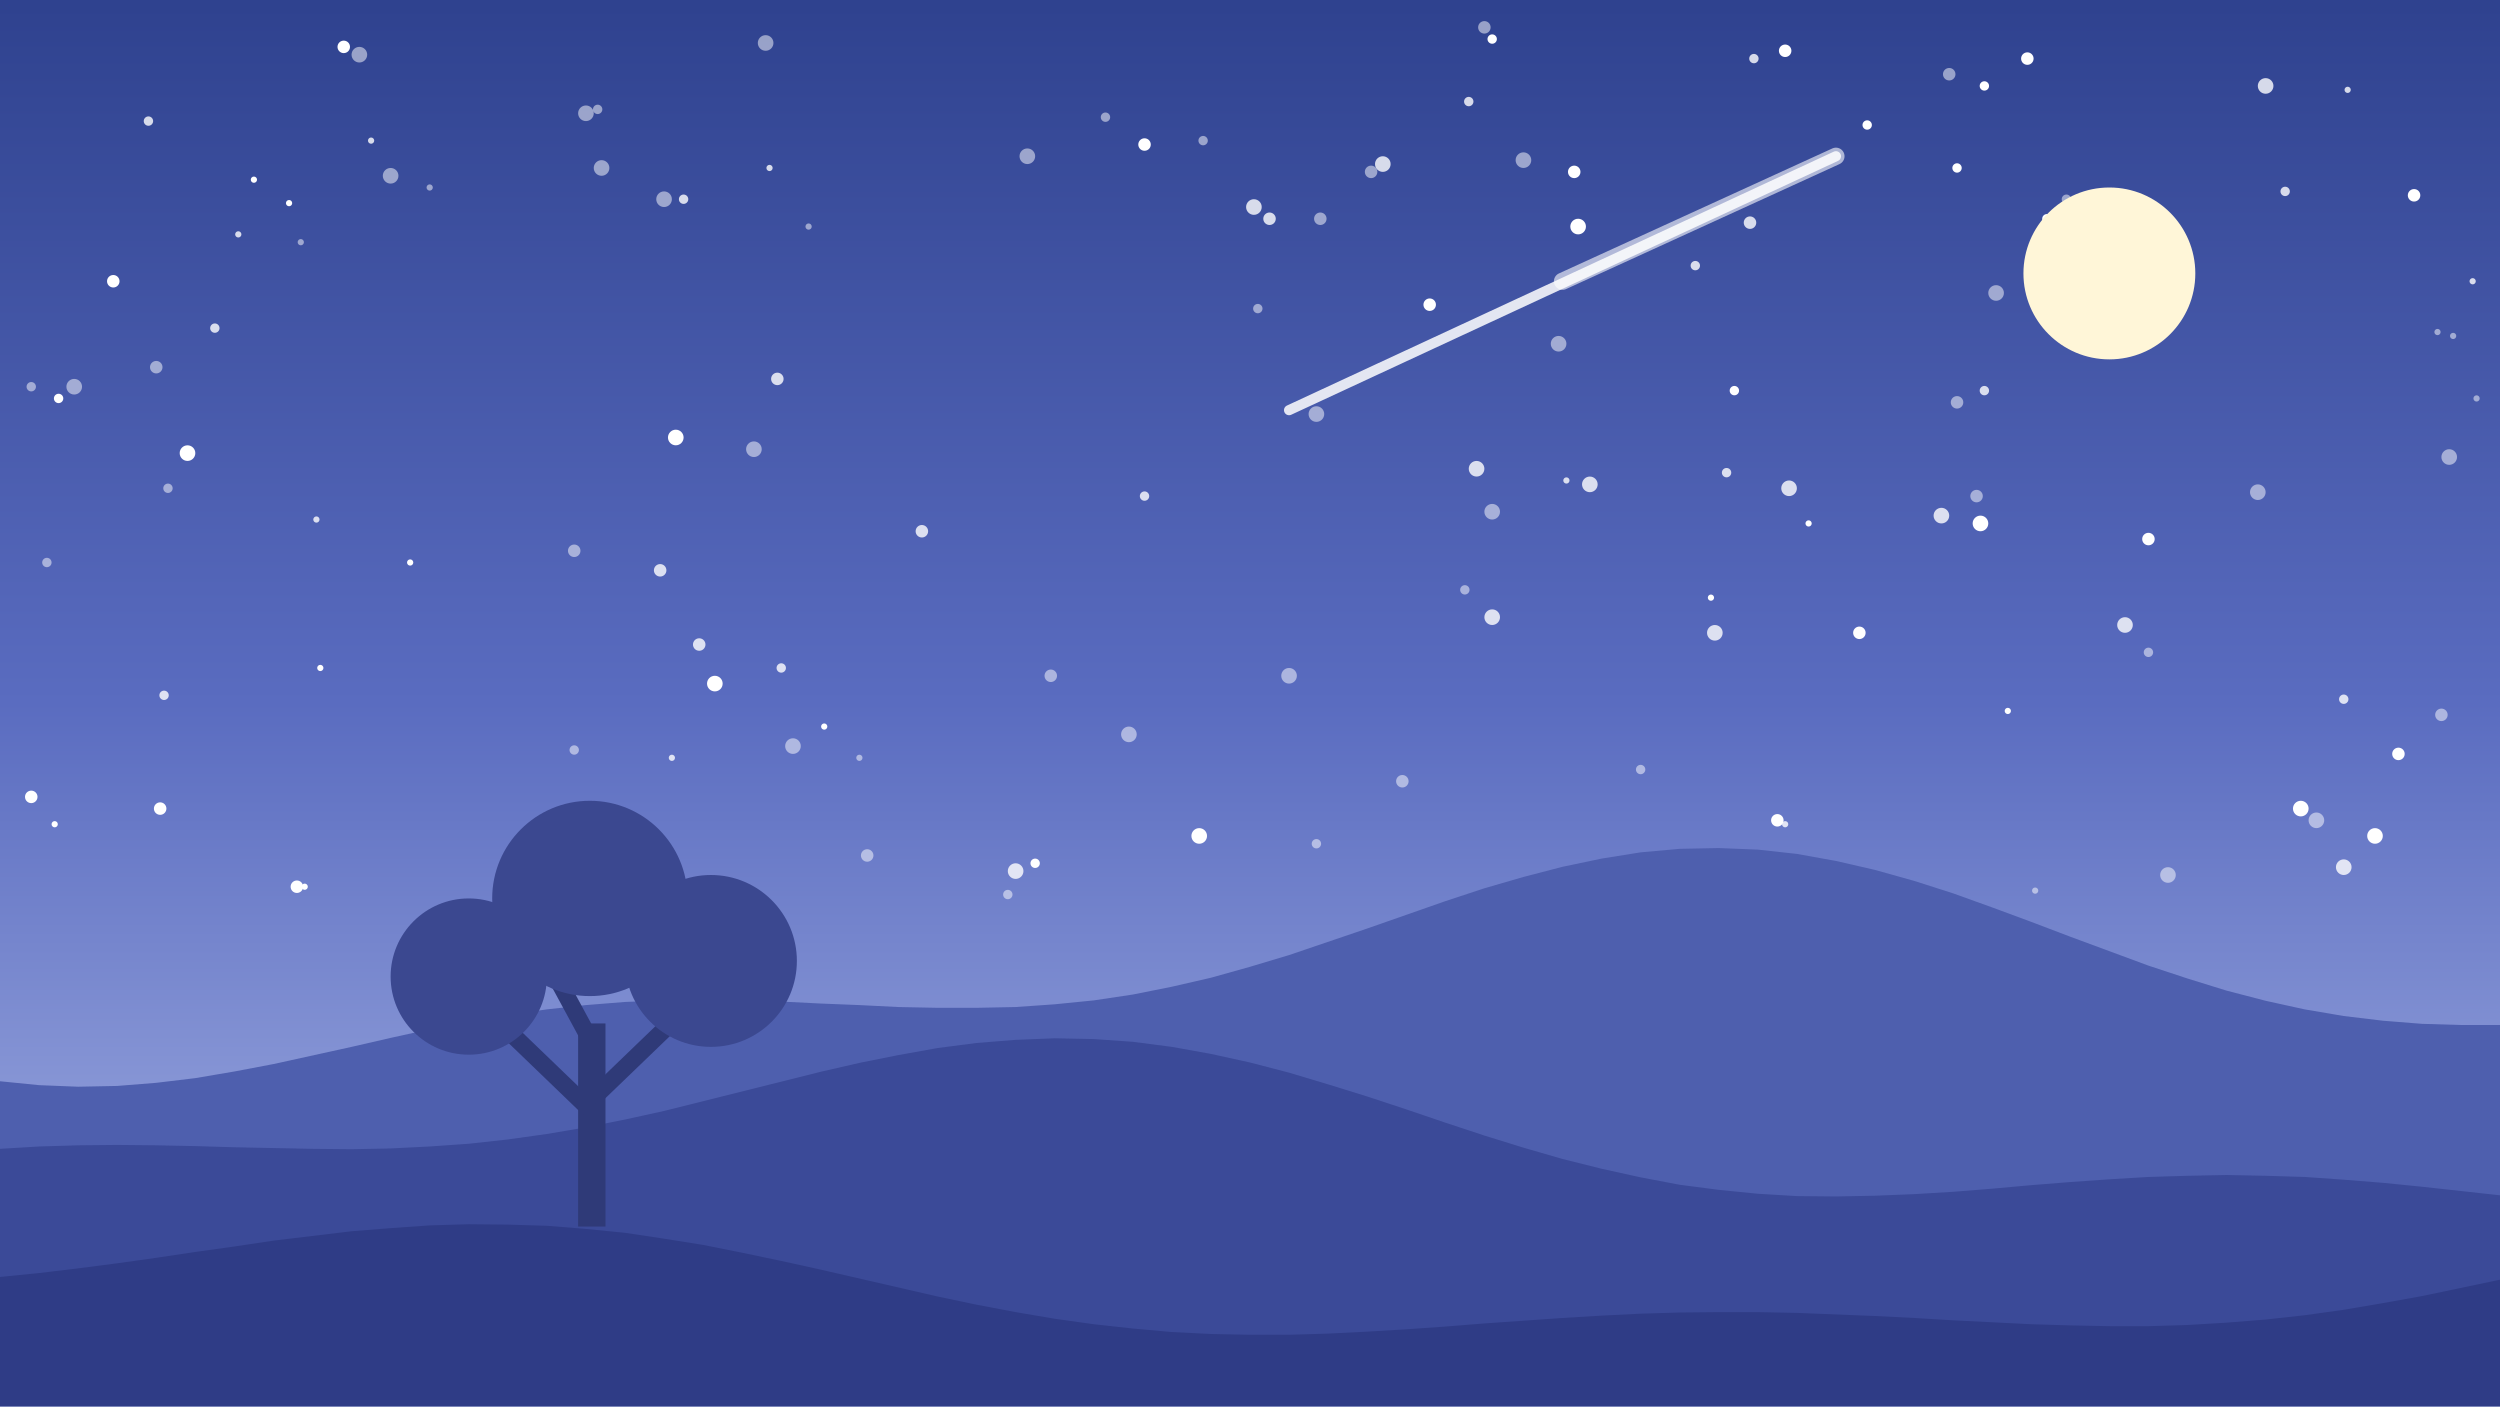
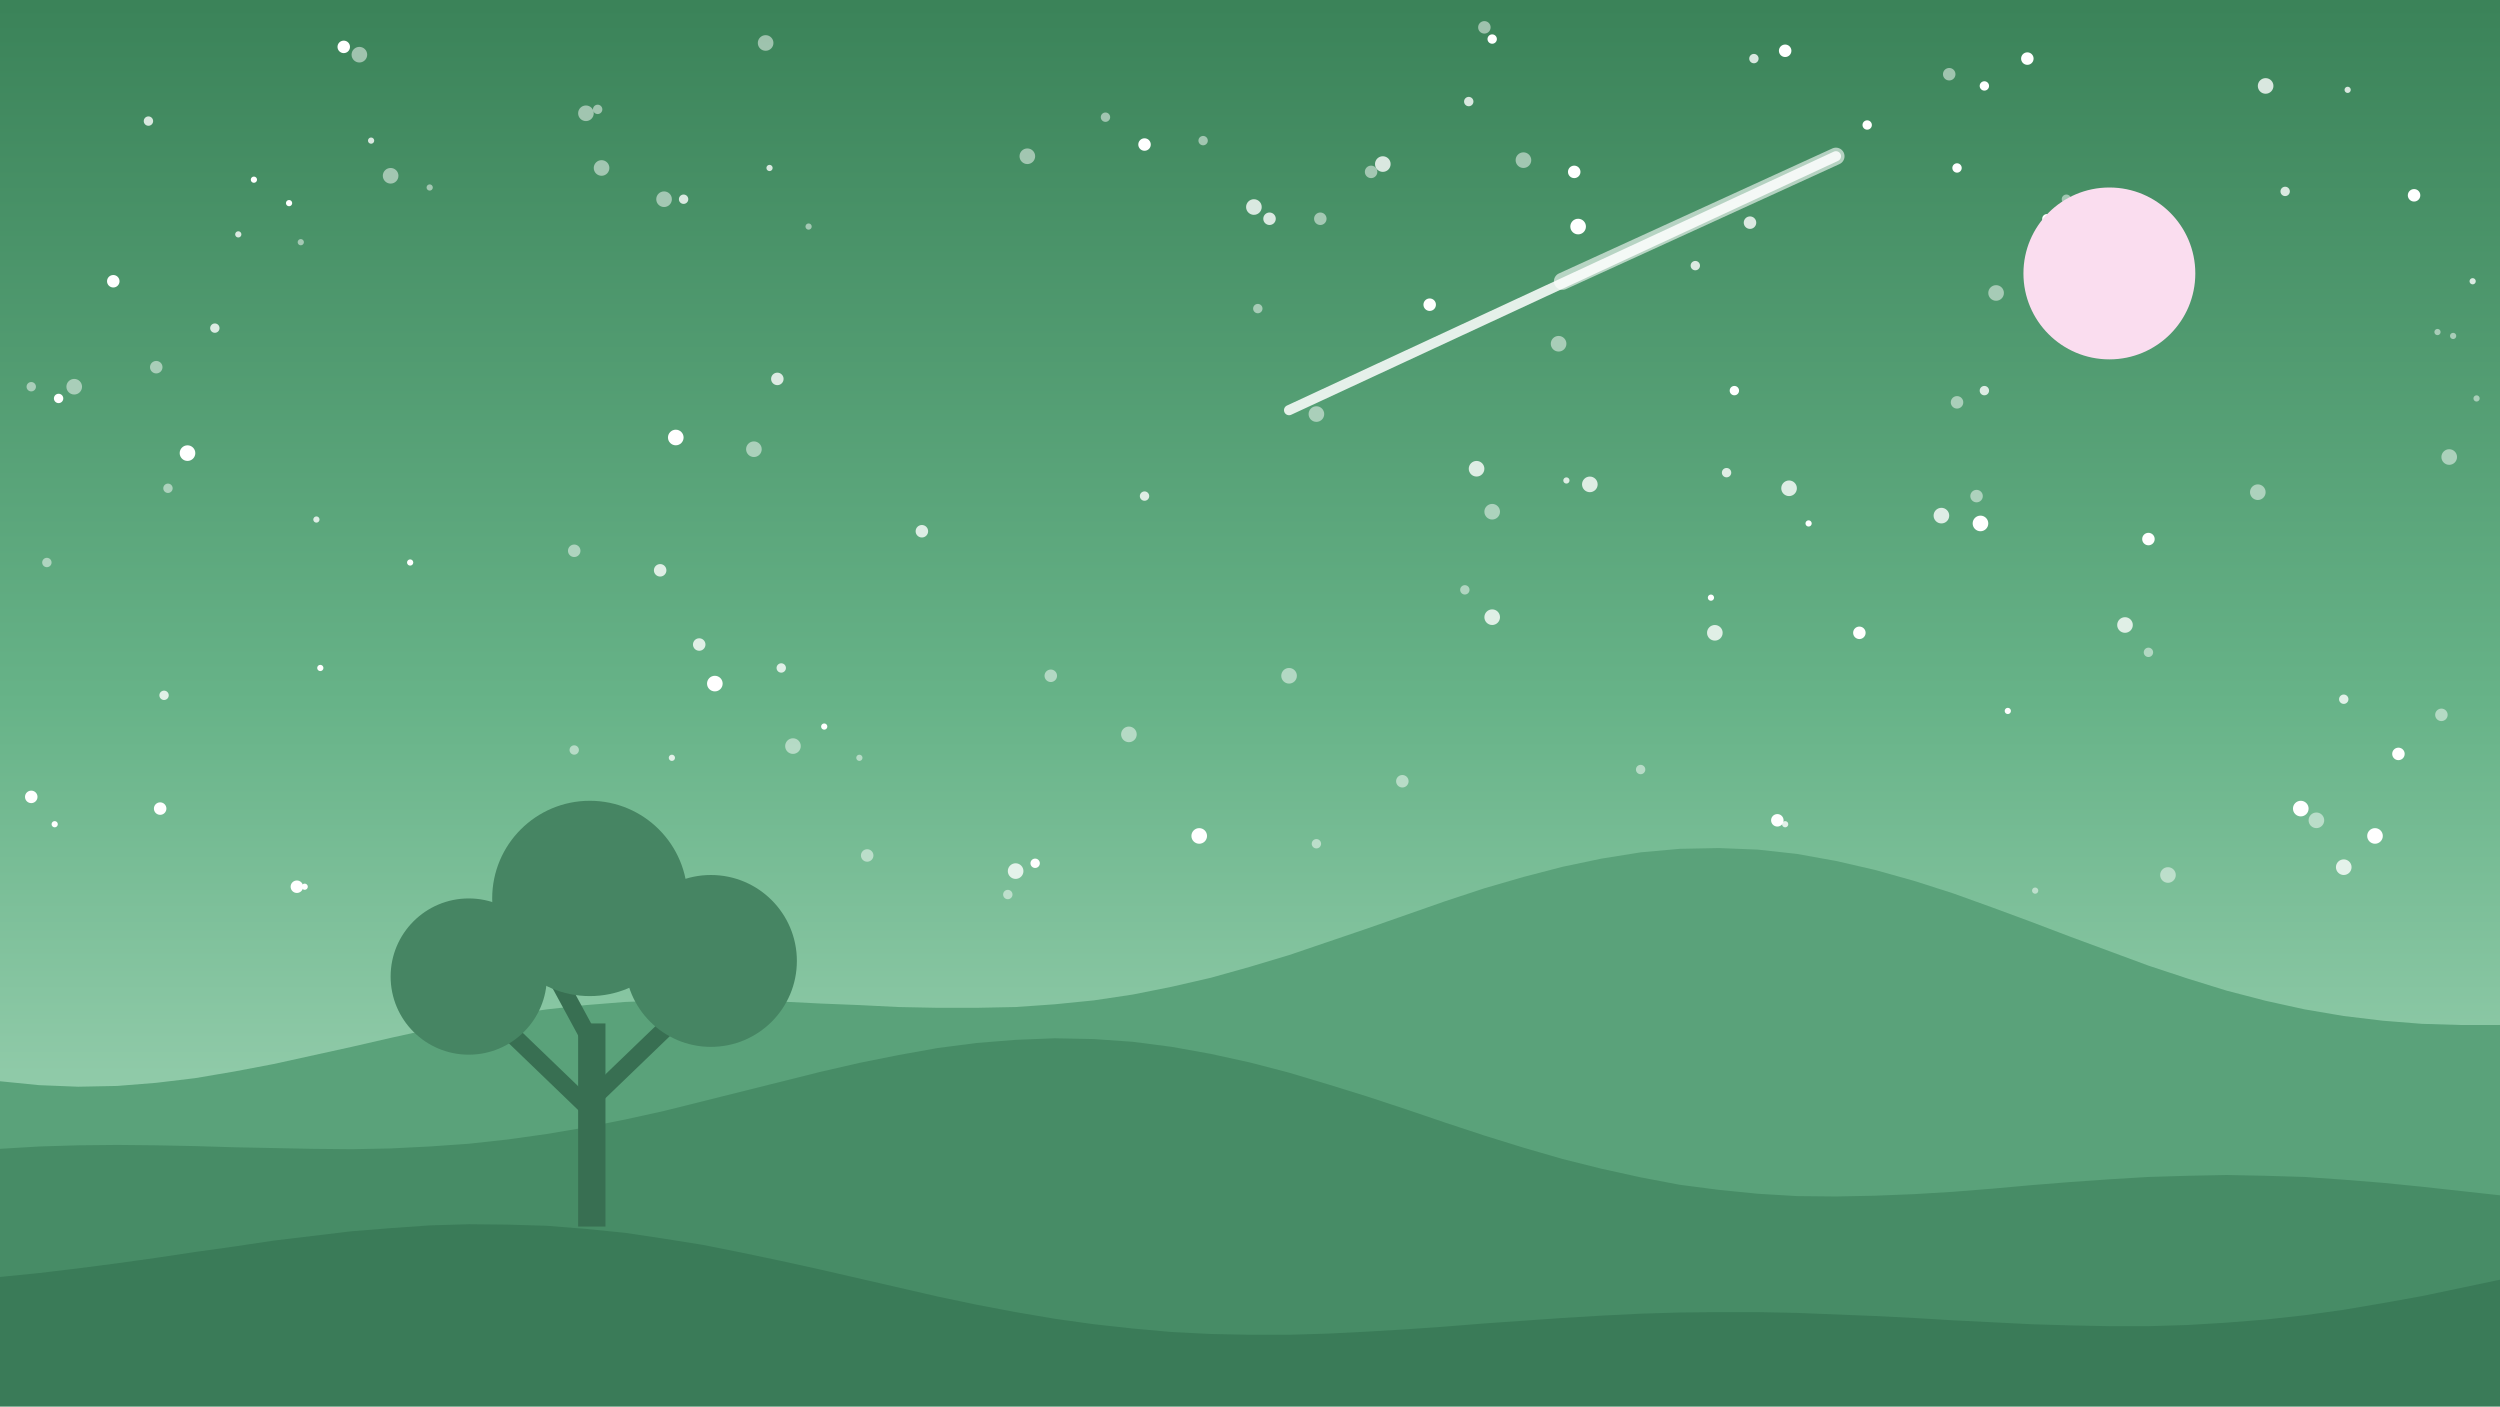
<svg xmlns="http://www.w3.org/2000/svg" viewBox="0 0 640 360" preserveAspectRatio="xMidYMax slice">
  <defs>
    <linearGradient id="s" x1="0" y1="0" x2="0" y2="1">
-       <stop offset="0" stop-color="#2f428f" />
-       <stop offset=".5" stop-color="#5a6cc0" />
-       <stop offset="1" stop-color="#aab6e6" />
+       <stop offset="0" stop-color="#3b8359" />
+       <stop offset=".5" stop-color="#67b388" />
+       <stop offset="1" stop-color="#b2dec4" />
    </linearGradient>
    <radialGradient id="gl" cx=".5" cy=".5" r=".5">
-       <stop offset="0" stop-color="#ffe9b8" stop-opacity=".85" />
-       <stop offset="1" stop-color="#ffe9b8" stop-opacity="0" />
+       <stop offset="0" stop-color="#f6c1e6" stop-opacity=".85" />
+       <stop offset="1" stop-color="#f6c1e6" stop-opacity="0" />
    </radialGradient>
  </defs>
  <rect width="640" height="360" fill="url(#s)" />
  <circle cx="173" cy="112" r="2" fill="#fff" opacity="1" />
  <circle cx="293" cy="127" r="1.2" fill="#fff" opacity="0.8" />
  <circle cx="529" cy="51" r="1.2" fill="#fff" opacity="0.5" />
  <circle cx="19" cy="99" r="2" fill="#fff" opacity="0.5" />
  <circle cx="153" cy="208" r="1.2" fill="#fff" opacity="0.5" />
  <circle cx="48" cy="116" r="2" fill="#fff" opacity="1" />
  <circle cx="457" cy="13" r="1.6" fill="#fff" opacity="1" />
  <circle cx="514" cy="182" r="0.8" fill="#fff" opacity="1" />
  <circle cx="382" cy="10" r="1.2" fill="#fff" opacity="1" />
  <circle cx="95" cy="36" r="0.8" fill="#fff" opacity="0.8" />
  <circle cx="169" cy="146" r="1.6" fill="#fff" opacity="0.8" />
  <circle cx="501" cy="43" r="1.2" fill="#fff" opacity="1" />
  <circle cx="43" cy="125" r="1.2" fill="#fff" opacity="0.5" />
  <circle cx="207" cy="58" r="0.8" fill="#fff" opacity="0.5" />
  <circle cx="578" cy="126" r="2" fill="#fff" opacity="0.5" />
  <circle cx="354" cy="42" r="2" fill="#fff" opacity="0.8" />
  <circle cx="378" cy="120" r="2" fill="#fff" opacity="0.8" />
  <circle cx="501" cy="103" r="1.6" fill="#fff" opacity="0.5" />
  <circle cx="100" cy="45" r="2" fill="#fff" opacity="0.5" />
  <circle cx="508" cy="22" r="1.2" fill="#fff" opacity="1" />
  <circle cx="628" cy="86" r="0.8" fill="#fff" opacity="0.5" />
  <circle cx="179" cy="165" r="1.6" fill="#fff" opacity="0.8" />
  <circle cx="359" cy="200" r="1.6" fill="#fff" opacity="0.5" />
  <circle cx="110" cy="48" r="0.8" fill="#fff" opacity="0.5" />
  <circle cx="444" cy="100" r="1.2" fill="#fff" opacity="1" />
  <circle cx="42" cy="178" r="1.2" fill="#fff" opacity="0.8" />
  <circle cx="172" cy="194" r="0.8" fill="#fff" opacity="0.8" />
  <circle cx="507" cy="134" r="2" fill="#fff" opacity="1" />
  <circle cx="258" cy="229" r="1.2" fill="#fff" opacity="0.5" />
  <circle cx="580" cy="22" r="2" fill="#fff" opacity="0.8" />
  <circle cx="499" cy="19" r="1.6" fill="#fff" opacity="0.5" />
  <circle cx="269" cy="173" r="1.6" fill="#fff" opacity="0.5" />
  <circle cx="434" cy="68" r="1.2" fill="#fff" opacity="0.8" />
  <circle cx="76" cy="227" r="1.6" fill="#fff" opacity="1" />
  <circle cx="154" cy="43" r="2" fill="#fff" opacity="0.5" />
  <circle cx="263" cy="40" r="2" fill="#fff" opacity="0.5" />
  <circle cx="222" cy="219" r="1.6" fill="#fff" opacity="0.5" />
  <circle cx="382" cy="158" r="2" fill="#fff" opacity="0.8" />
  <circle cx="600" cy="222" r="2" fill="#fff" opacity="0.8" />
  <circle cx="147" cy="141" r="1.6" fill="#fff" opacity="0.5" />
  <circle cx="15" cy="102" r="1.2" fill="#fff" opacity="1" />
  <circle cx="29" cy="72" r="1.6" fill="#fff" opacity="1" />
  <circle cx="260" cy="223" r="2" fill="#fff" opacity="0.8" />
  <circle cx="420" cy="197" r="1.2" fill="#fff" opacity="0.5" />
  <circle cx="150" cy="29" r="2" fill="#fff" opacity="0.5" />
  <circle cx="196" cy="11" r="2" fill="#fff" opacity="0.5" />
  <circle cx="78" cy="227" r="0.8" fill="#fff" opacity="1" />
  <circle cx="293" cy="37" r="1.6" fill="#fff" opacity="1" />
  <circle cx="337" cy="106" r="2" fill="#fff" opacity="0.5" />
  <circle cx="175" cy="51" r="1.2" fill="#fff" opacity="0.8" />
  <circle cx="211" cy="186" r="0.8" fill="#fff" opacity="1" />
  <circle cx="521" cy="228" r="0.8" fill="#fff" opacity="0.5" />
  <circle cx="401" cy="123" r="0.8" fill="#fff" opacity="0.8" />
  <circle cx="585" cy="49" r="1.2" fill="#fff" opacity="0.8" />
  <circle cx="624" cy="85" r="0.8" fill="#fff" opacity="0.5" />
  <circle cx="403" cy="44" r="1.6" fill="#fff" opacity="1" />
  <circle cx="307" cy="214" r="2" fill="#fff" opacity="1" />
  <circle cx="105" cy="144" r="0.8" fill="#fff" opacity="1" />
  <circle cx="614" cy="193" r="1.6" fill="#fff" opacity="1" />
  <circle cx="322" cy="79" r="1.2" fill="#fff" opacity="0.5" />
  <circle cx="338" cy="56" r="1.6" fill="#fff" opacity="0.5" />
  <circle cx="330" cy="173" r="2" fill="#fff" opacity="0.5" />
  <circle cx="82" cy="171" r="0.8" fill="#fff" opacity="1" />
  <circle cx="463" cy="134" r="0.8" fill="#fff" opacity="1" />
  <circle cx="458" cy="125" r="2" fill="#fff" opacity="0.8" />
  <circle cx="77" cy="62" r="0.8" fill="#fff" opacity="0.5" />
  <circle cx="449" cy="15" r="1.2" fill="#fff" opacity="0.8" />
  <circle cx="608" cy="214" r="2" fill="#fff" opacity="1" />
  <circle cx="442" cy="121" r="1.2" fill="#fff" opacity="0.8" />
  <circle cx="399" cy="88" r="2" fill="#fff" opacity="0.5" />
  <circle cx="92" cy="14" r="2" fill="#fff" opacity="0.5" />
  <circle cx="508" cy="100" r="1.2" fill="#fff" opacity="0.8" />
  <circle cx="625" cy="183" r="1.6" fill="#fff" opacity="0.5" />
  <circle cx="497" cy="132" r="2" fill="#fff" opacity="0.8" />
  <circle cx="634" cy="102" r="0.8" fill="#fff" opacity="0.5" />
  <circle cx="325" cy="56" r="1.6" fill="#fff" opacity="0.8" />
  <circle cx="153" cy="28" r="1.2" fill="#fff" opacity="0.5" />
  <circle cx="539" cy="82" r="2" fill="#fff" opacity="1" />
  <circle cx="478" cy="32" r="1.2" fill="#fff" opacity="1" />
  <circle cx="448" cy="57" r="1.6" fill="#fff" opacity="0.8" />
  <circle cx="600" cy="179" r="1.2" fill="#fff" opacity="0.8" />
  <circle cx="88" cy="12" r="1.6" fill="#fff" opacity="1" />
  <circle cx="265" cy="221" r="1.2" fill="#fff" opacity="1" />
  <circle cx="524" cy="56" r="1.2" fill="#fff" opacity="1" />
  <circle cx="289" cy="188" r="2" fill="#fff" opacity="0.5" />
  <circle cx="407" cy="124" r="2" fill="#fff" opacity="0.8" />
  <circle cx="476" cy="162" r="1.6" fill="#fff" opacity="1" />
  <circle cx="183" cy="175" r="2" fill="#fff" opacity="1" />
  <circle cx="283" cy="30" r="1.2" fill="#fff" opacity="0.5" />
  <circle cx="40" cy="94" r="1.6" fill="#fff" opacity="0.5" />
  <circle cx="81" cy="133" r="0.8" fill="#fff" opacity="0.8" />
  <circle cx="627" cy="117" r="2" fill="#fff" opacity="0.5" />
  <circle cx="12" cy="144" r="1.2" fill="#fff" opacity="0.5" />
  <circle cx="321" cy="53" r="2" fill="#fff" opacity="0.8" />
  <circle cx="8" cy="99" r="1.2" fill="#fff" opacity="0.5" />
  <circle cx="589" cy="207" r="2" fill="#fff" opacity="1" />
  <circle cx="55" cy="84" r="1.2" fill="#fff" opacity="0.8" />
  <circle cx="417" cy="230" r="1.2" fill="#fff" opacity="0.5" />
  <circle cx="593" cy="210" r="2" fill="#fff" opacity="0.5" />
  <circle cx="601" cy="23" r="0.8" fill="#fff" opacity="0.8" />
  <circle cx="197" cy="43" r="0.8" fill="#fff" opacity="0.8" />
  <circle cx="544" cy="160" r="2" fill="#fff" opacity="0.8" />
  <circle cx="351" cy="44" r="1.6" fill="#fff" opacity="0.5" />
  <circle cx="366" cy="78" r="1.6" fill="#fff" opacity="1" />
  <circle cx="14" cy="211" r="0.8" fill="#fff" opacity="1" />
  <circle cx="74" cy="52" r="0.8" fill="#fff" opacity="1" />
  <circle cx="199" cy="97" r="1.6" fill="#fff" opacity="0.8" />
  <circle cx="65" cy="46" r="0.8" fill="#fff" opacity="1" />
  <circle cx="511" cy="75" r="2" fill="#fff" opacity="0.5" />
  <circle cx="38" cy="31" r="1.2" fill="#fff" opacity="0.8" />
  <circle cx="556" cy="69" r="2" fill="#fff" opacity="0.5" />
  <circle cx="203" cy="191" r="2" fill="#fff" opacity="0.5" />
  <circle cx="337" cy="216" r="1.2" fill="#fff" opacity="0.5" />
  <circle cx="519" cy="15" r="1.6" fill="#fff" opacity="1" />
  <circle cx="550" cy="167" r="1.2" fill="#fff" opacity="0.5" />
  <circle cx="382" cy="131" r="2" fill="#fff" opacity="0.5" />
  <circle cx="457" cy="211" r="0.8" fill="#fff" opacity="0.8" />
  <circle cx="61" cy="60" r="0.8" fill="#fff" opacity="0.8" />
  <circle cx="404" cy="58" r="2" fill="#fff" opacity="1" />
  <circle cx="380" cy="7" r="1.6" fill="#fff" opacity="0.5" />
  <circle cx="633" cy="72" r="0.8" fill="#fff" opacity="0.8" />
  <circle cx="170" cy="51" r="2" fill="#fff" opacity="0.5" />
  <circle cx="236" cy="136" r="1.6" fill="#fff" opacity="0.8" />
  <circle cx="376" cy="26" r="1.2" fill="#fff" opacity="0.8" />
  <circle cx="618" cy="50" r="1.6" fill="#fff" opacity="1" />
  <circle cx="375" cy="151" r="1.2" fill="#fff" opacity="0.5" />
  <circle cx="438" cy="153" r="0.8" fill="#fff" opacity="1" />
  <circle cx="220" cy="194" r="0.8" fill="#fff" opacity="0.5" />
  <circle cx="550" cy="138" r="1.6" fill="#fff" opacity="1" />
  <circle cx="308" cy="36" r="1.2" fill="#fff" opacity="0.5" />
  <circle cx="439" cy="162" r="2" fill="#fff" opacity="0.8" />
  <circle cx="200" cy="171" r="1.2" fill="#fff" opacity="0.8" />
  <circle cx="193" cy="115" r="2" fill="#fff" opacity="0.5" />
  <circle cx="506" cy="127" r="1.6" fill="#fff" opacity="0.5" />
  <circle cx="555" cy="224" r="2" fill="#fff" opacity="0.5" />
  <circle cx="41" cy="207" r="1.6" fill="#fff" opacity="1" />
  <circle cx="455" cy="210" r="1.6" fill="#fff" opacity="1" />
  <circle cx="147" cy="192" r="1.2" fill="#fff" opacity="0.5" />
  <circle cx="390" cy="41" r="2" fill="#fff" opacity="0.5" />
  <circle cx="8" cy="204" r="1.6" fill="#fff" opacity="1" />
  <path d="M470 40 L330 105" stroke="#fff" stroke-width="2.6" opacity=".85" stroke-linecap="round" />
  <path d="M470 40 L400 72" stroke="#fff" stroke-width="4.4" opacity=".6" stroke-linecap="round" />
-   <circle cx="540" cy="70" r="22" fill="#fff6d8" />
-   <path d="M-10 360 L-10 275.1 L0 276.8 L10 277.8 L20 278.2 L30 278.0 L40 277.2 L50 276.0 L60 274.3 L70 272.4 L80 270.2 L90 268.0 L100 265.7 L110 263.5 L120 261.6 L130 259.8 L140 258.4 L150 257.3 L160 256.5 L170 256.1 L180 256.0 L190 256.1 L200 256.4 L210 256.9 L220 257.3 L230 257.8 L240 258.0 L250 258.0 L260 257.8 L270 257.1 L280 256.1 L290 254.6 L300 252.6 L310 250.3 L320 247.5 L330 244.5 L340 241.1 L350 237.7 L360 234.2 L370 230.7 L380 227.4 L390 224.5 L400 221.9 L410 219.8 L420 218.2 L430 217.3 L440 217.1 L450 217.5 L460 218.6 L470 220.4 L480 222.7 L490 225.5 L500 228.7 L510 232.3 L520 236.0 L530 239.8 L540 243.5 L550 247.2 L560 250.5 L570 253.6 L580 256.2 L590 258.4 L600 260.1 L610 261.3 L620 262.1 L630 262.4 L640 262.4 L650 262.1 L650 360Z" fill="#4e5fae" opacity="1" />
-   <path d="M-10 360 L-10 295.1 L0 294.1 L10 293.5 L20 293.2 L30 293.1 L40 293.2 L50 293.4 L60 293.7 L70 293.9 L80 294.1 L90 294.2 L100 294.0 L110 293.5 L120 292.8 L130 291.7 L140 290.3 L150 288.6 L160 286.6 L170 284.4 L180 281.9 L190 279.4 L200 276.9 L210 274.4 L220 272.1 L230 270.1 L240 268.3 L250 267.0 L260 266.2 L270 265.8 L280 266.0 L290 266.7 L300 268.0 L310 269.8 L320 272.0 L330 274.6 L340 277.6 L350 280.7 L360 284.0 L370 287.4 L380 290.7 L390 293.8 L400 296.7 L410 299.2 L420 301.4 L430 303.3 L440 304.6 L450 305.6 L460 306.2 L470 306.3 L480 306.1 L490 305.7 L500 305.1 L510 304.3 L520 303.4 L530 302.6 L540 301.9 L550 301.3 L560 301.0 L570 300.8 L580 301.0 L590 301.3 L600 302.0 L610 302.8 L620 303.8 L630 304.9 L640 306.0 L650 307.1 L650 360Z" fill="#3b4a98" opacity="1" />
-   <rect x="148" y="262" width="7" height="52" fill="#2f3a78" />
-   <path d="M151 284 L124 258 M153 280 L180 254 M151 266 L138 242" stroke="#2f3a78" stroke-width="4.4" fill="none" stroke-linecap="round" />
-   <circle cx="120" cy="250" r="20" fill="#3b4890" />
-   <circle cx="182" cy="246" r="22" fill="#3b4890" />
-   <circle cx="151" cy="230" r="25" fill="#3b4890" />
-   <path d="M-10 360 L-10 327.7 L0 326.9 L10 325.9 L20 324.7 L30 323.4 L40 322.0 L50 320.5 L60 319.1 L70 317.6 L80 316.4 L90 315.2 L100 314.4 L110 313.7 L120 313.4 L130 313.5 L140 313.8 L150 314.6 L160 315.6 L170 317.1 L180 318.7 L190 320.7 L200 322.8 L210 325.0 L220 327.3 L230 329.6 L240 331.9 L250 334.0 L260 335.9 L270 337.6 L280 339.0 L290 340.1 L300 341.0 L310 341.5 L320 341.7 L330 341.7 L340 341.4 L350 340.9 L360 340.3 L370 339.6 L380 338.8 L390 338.1 L400 337.4 L410 336.8 L420 336.3 L430 336.0 L440 335.9 L450 335.9 L460 336.1 L470 336.5 L480 336.9 L490 337.4 L500 338.0 L510 338.5 L520 339.0 L530 339.3 L540 339.5 L550 339.5 L560 339.2 L570 338.6 L580 337.8 L590 336.7 L600 335.3 L610 333.6 L620 331.8 L630 329.7 L640 327.6 L650 325.4 L650 360Z" fill="#2f3c86" opacity="1" />
+   <circle cx="540" cy="70" r="22" fill="#faddef" />
+   <path d="M-10 360 L-10 275.1 L0 276.8 L10 277.8 L20 278.2 L30 278.0 L40 277.2 L50 276.0 L60 274.3 L70 272.4 L80 270.2 L90 268.0 L100 265.7 L110 263.5 L120 261.6 L130 259.8 L140 258.4 L150 257.3 L160 256.5 L170 256.1 L180 256.0 L190 256.1 L200 256.4 L210 256.9 L220 257.3 L230 257.8 L240 258.0 L250 258.0 L260 257.8 L270 257.1 L280 256.1 L290 254.6 L300 252.6 L310 250.3 L320 247.5 L330 244.5 L340 241.1 L350 237.7 L360 234.2 L370 230.7 L380 227.4 L390 224.5 L400 221.9 L410 219.8 L420 218.2 L430 217.3 L440 217.1 L450 217.5 L460 218.6 L470 220.4 L480 222.7 L490 225.5 L500 228.7 L510 232.3 L520 236.0 L530 239.8 L540 243.5 L550 247.2 L560 250.5 L570 253.6 L580 256.2 L590 258.4 L600 260.1 L610 261.3 L620 262.1 L630 262.4 L640 262.4 L650 262.1 L650 360Z" fill="#5aa27a" opacity="1" />
+   <path d="M-10 360 L-10 295.1 L0 294.1 L10 293.5 L20 293.2 L30 293.1 L40 293.2 L50 293.4 L60 293.7 L70 293.9 L80 294.1 L90 294.2 L100 294.0 L110 293.5 L120 292.8 L130 291.7 L140 290.3 L150 288.6 L160 286.6 L170 284.4 L180 281.9 L190 279.4 L200 276.9 L210 274.4 L220 272.1 L230 270.1 L240 268.3 L250 267.0 L260 266.2 L270 265.8 L280 266.0 L290 266.7 L300 268.0 L310 269.8 L320 272.0 L330 274.6 L340 277.6 L350 280.7 L360 284.0 L370 287.4 L380 290.7 L390 293.8 L400 296.7 L410 299.2 L420 301.4 L430 303.3 L440 304.6 L450 305.6 L460 306.2 L470 306.3 L480 306.1 L490 305.7 L500 305.1 L510 304.3 L520 303.4 L530 302.6 L540 301.9 L550 301.3 L560 301.0 L570 300.8 L580 301.0 L590 301.3 L600 302.0 L610 302.8 L620 303.8 L630 304.9 L640 306.0 L650 307.1 L650 360Z" fill="#478c66" opacity="1" />
+   <rect x="148" y="262" width="7" height="52" fill="#386f52" />
+   <path d="M151 284 L124 258 M153 280 L180 254 M151 266 L138 242" stroke="#386f52" stroke-width="4.4" fill="none" stroke-linecap="round" />
+   <circle cx="120" cy="250" r="20" fill="#468563" />
+   <circle cx="182" cy="246" r="22" fill="#468563" />
+   <circle cx="151" cy="230" r="25" fill="#468563" />
+   <path d="M-10 360 L-10 327.7 L0 326.9 L10 325.9 L20 324.7 L30 323.4 L40 322.0 L50 320.5 L60 319.1 L70 317.6 L80 316.4 L90 315.2 L100 314.4 L110 313.7 L120 313.4 L130 313.5 L140 313.8 L150 314.6 L160 315.6 L170 317.1 L180 318.7 L190 320.7 L200 322.8 L210 325.0 L220 327.3 L230 329.6 L240 331.9 L250 334.0 L260 335.9 L270 337.6 L280 339.0 L290 340.1 L300 341.0 L310 341.5 L320 341.7 L330 341.7 L340 341.4 L350 340.9 L360 340.3 L370 339.6 L380 338.8 L390 338.1 L400 337.4 L410 336.8 L420 336.3 L430 336.0 L440 335.9 L450 335.9 L460 336.1 L470 336.5 L480 336.9 L490 337.4 L500 338.0 L510 338.5 L520 339.0 L530 339.3 L540 339.5 L550 339.5 L560 339.2 L570 338.6 L580 337.8 L590 336.7 L600 335.3 L610 333.6 L620 331.8 L630 329.7 L640 327.6 L650 325.4 L650 360Z" fill="#3a7b58" opacity="1" />
</svg>
